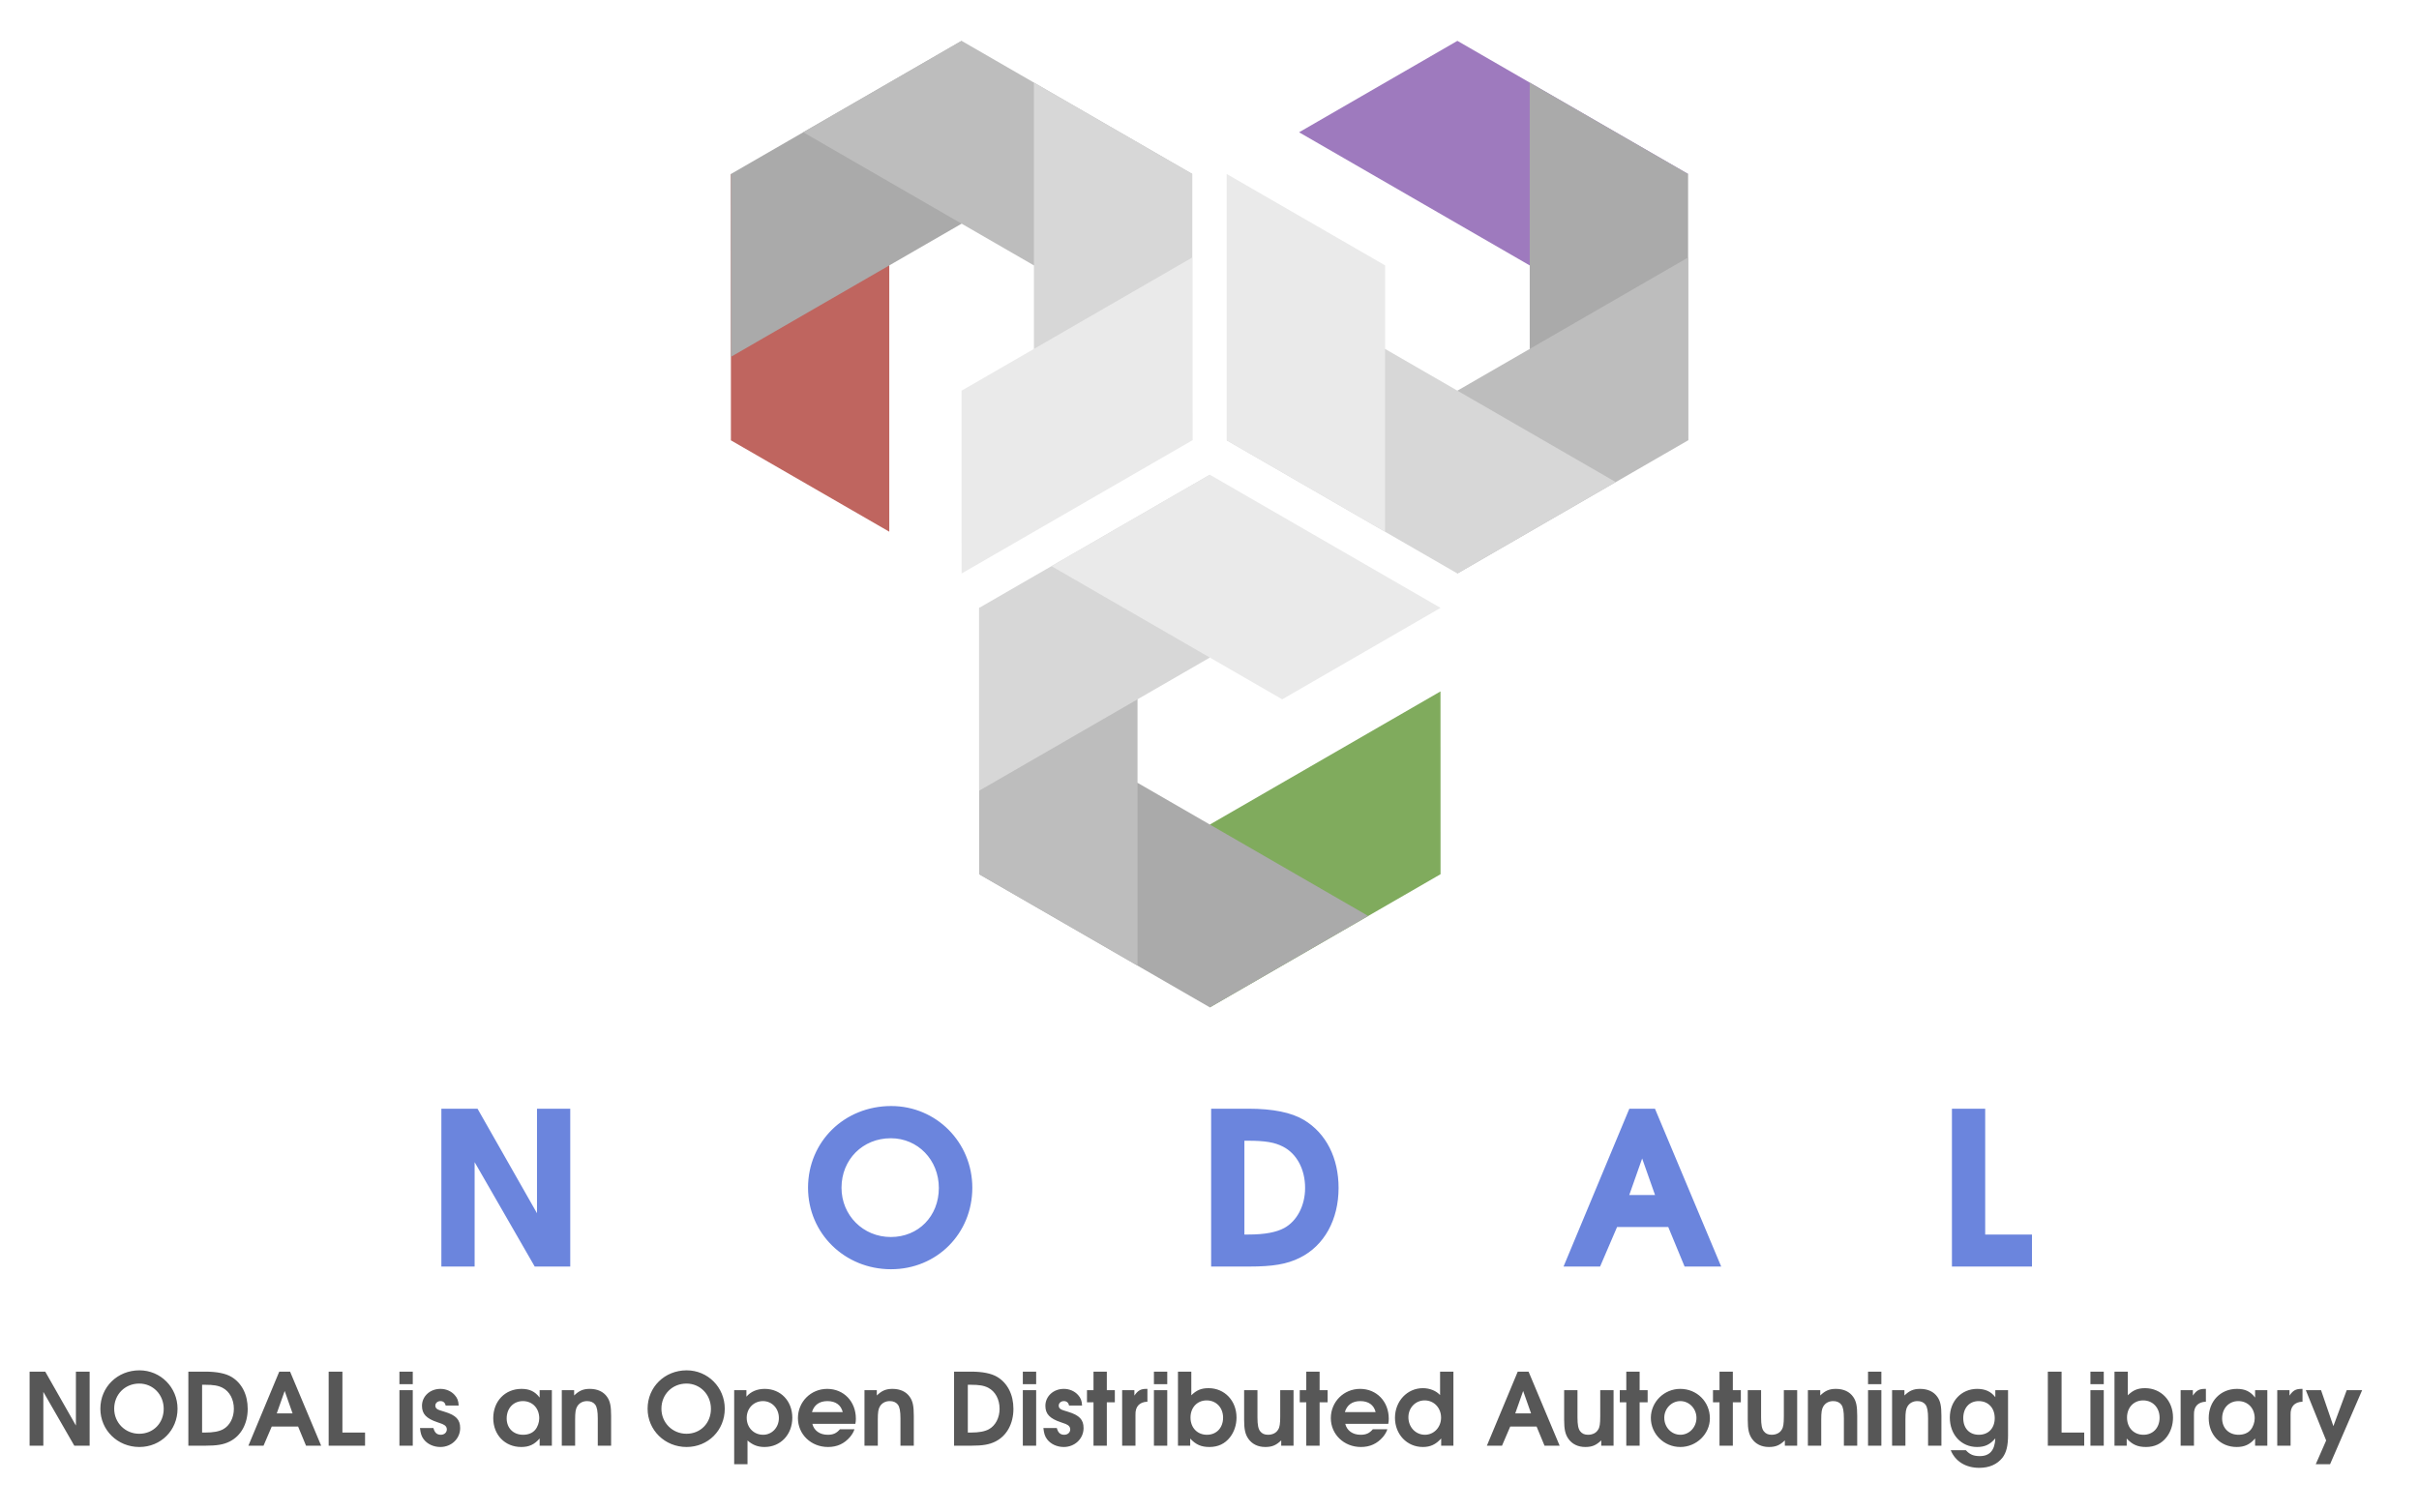
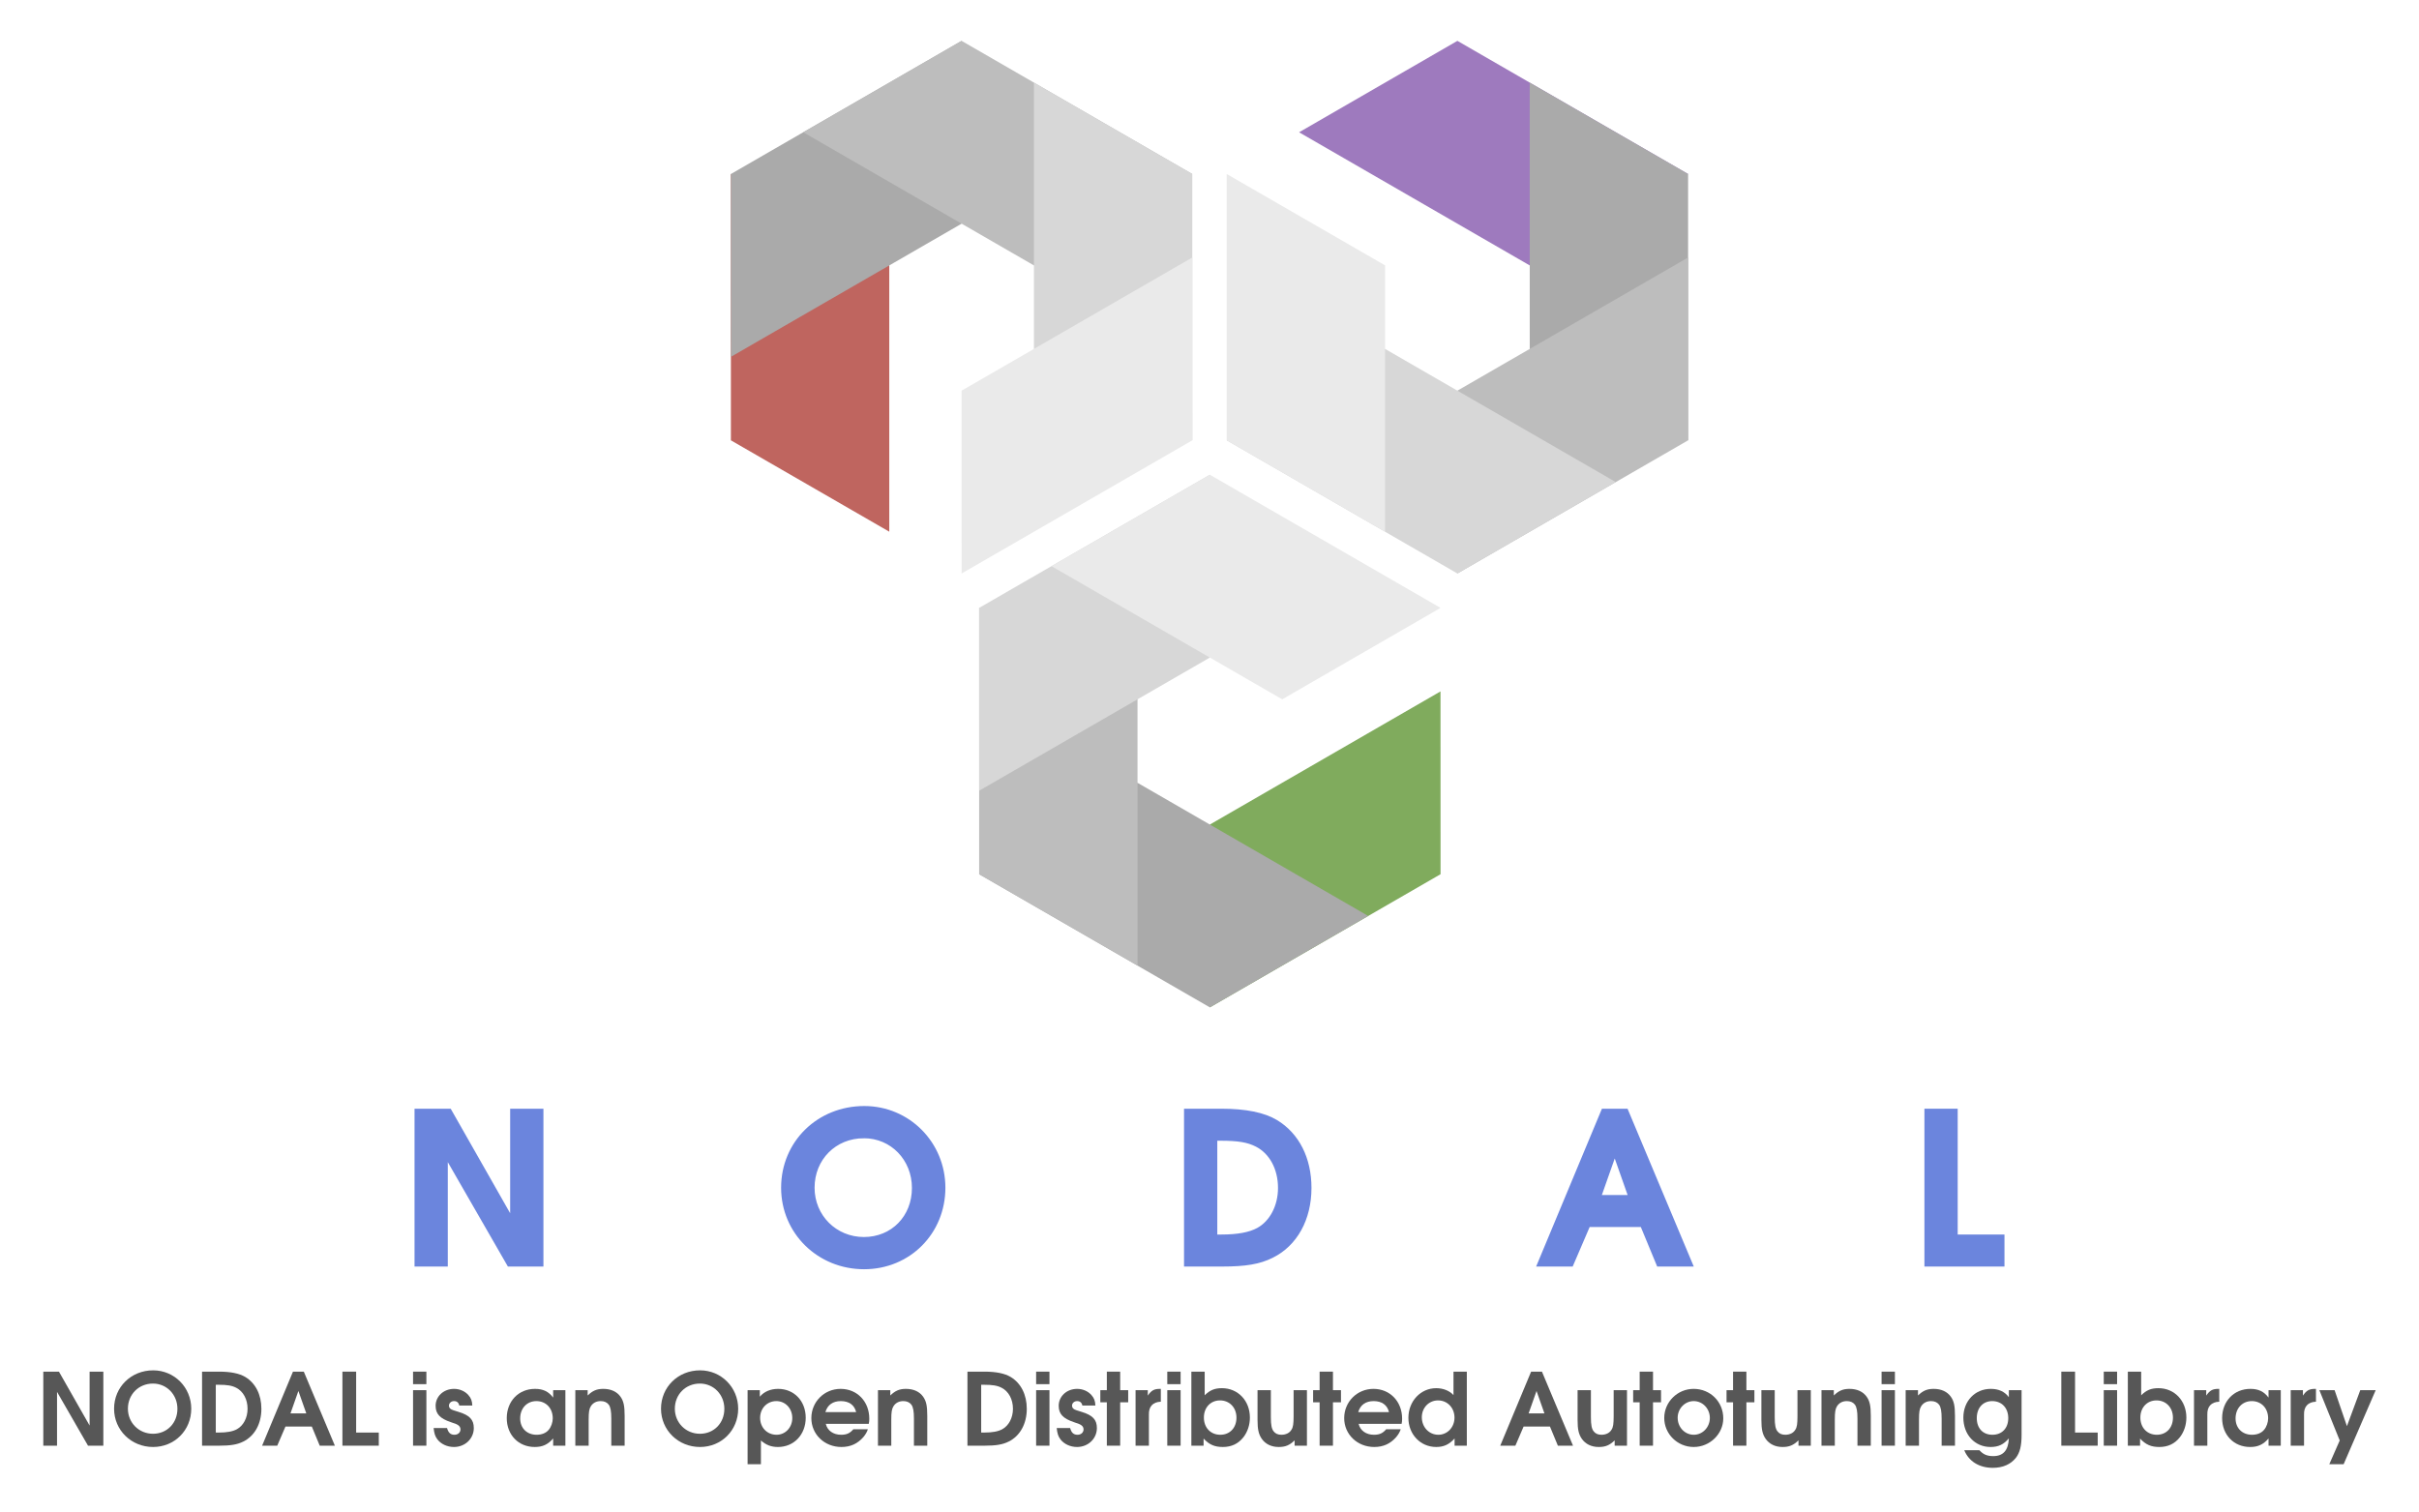
<svg xmlns="http://www.w3.org/2000/svg" id="svg2" version="1.1" width="2960.635" height="1849.918" viewBox="0 0 2775.596 1734.298">
  <defs id="defs6" />
  <g id="g921" transform="translate(0.7933901,3.3543031e-5)">
    <g id="g894">
      <path style="opacity:1;fill:#80ab5d;fill-opacity:1;stroke:none;stroke-width:7.5;stroke-linecap:square;stroke-linejoin:miter;stroke-miterlimit:4;stroke-dasharray:none;stroke-dashoffset:0;stroke-opacity:1" d="m 1652.108,1003.325 -0.055,-209.8 -264.707,152.829 0.055,209.799 z" id="rect4490-5-36" />
      <path style="opacity:1;fill:#aaaaaa;fill-opacity:1;stroke:none;stroke-width:7.5;stroke-linecap:square;stroke-linejoin:miter;stroke-miterlimit:4;stroke-dasharray:none;stroke-dashoffset:0;stroke-opacity:1" d="M 1387.401,1156.153 1569.065,1051.206 1304.359,898.378 1122.694,1003.325 Z" id="rect4490-6-5" />
      <path style="opacity:1;fill:#bdbdbd;fill-opacity:1;stroke:none;stroke-width:7.5;stroke-linecap:square;stroke-linejoin:miter;stroke-miterlimit:4;stroke-dasharray:none;stroke-dashoffset:0;stroke-opacity:1" d="m 1122.694,1003.325 181.719,104.852 V 802.52 L 1122.694,697.668 Z" id="rect4490-4" />
      <path style="opacity:1;fill:#d7d7d7;fill-opacity:1;stroke:none;stroke-width:7.5;stroke-linecap:square;stroke-linejoin:miter;stroke-miterlimit:4;stroke-dasharray:none;stroke-dashoffset:0;stroke-opacity:1" d="m 1122.694,697.668 0.055,209.8 264.707,-152.829 -0.055,-209.8 z" id="rect4490-3-0" />
      <path style="opacity:1;fill:#eaeaea;fill-opacity:1;stroke:none;stroke-width:7.5;stroke-linecap:square;stroke-linejoin:miter;stroke-miterlimit:4;stroke-dasharray:none;stroke-dashoffset:0;stroke-opacity:1" d="M 1470.443,802.615 1652.108,697.668 1387.401,544.839 1205.737,649.787 Z" id="rect4490-1-1" />
    </g>
    <g id="g901">
      <path style="opacity:1;fill:#bf655f;fill-opacity:1;stroke:none;stroke-width:7.5;stroke-linecap:square;stroke-linejoin:miter;stroke-miterlimit:4;stroke-dasharray:none;stroke-dashoffset:0;stroke-opacity:1" d="M 837.852,505.361 1019.571,610.213 V 304.556 L 837.852,199.704 Z" id="rect4490-5-36-0" />
      <path style="opacity:1;fill:#aaaaaa;fill-opacity:1;stroke:none;stroke-width:7.5;stroke-linecap:square;stroke-linejoin:miter;stroke-miterlimit:4;stroke-dasharray:none;stroke-dashoffset:0;stroke-opacity:1" d="m 837.852,199.704 0.055,209.8 264.707,-152.828 -0.055,-209.8 z" id="rect4490-6-5-3" />
      <path style="opacity:1;fill:#bdbdbd;fill-opacity:1;stroke:none;stroke-width:7.5;stroke-linecap:square;stroke-linejoin:miter;stroke-miterlimit:4;stroke-dasharray:none;stroke-dashoffset:0;stroke-opacity:1" d="M 1102.558,46.875 920.894,151.822 1185.601,304.651 1367.265,199.704 Z" id="rect4490-4-6" />
      <path style="opacity:1;fill:#d7d7d7;fill-opacity:1;stroke:none;stroke-width:7.5;stroke-linecap:square;stroke-linejoin:miter;stroke-miterlimit:4;stroke-dasharray:none;stroke-dashoffset:0;stroke-opacity:1" d="M 1367.265,199.704 1185.546,94.851 V 400.508 l 181.719,104.852 z" id="rect4490-3-0-2" />
      <path style="opacity:1;fill:#eaeaea;fill-opacity:1;stroke:none;stroke-width:7.5;stroke-linecap:square;stroke-linejoin:miter;stroke-miterlimit:4;stroke-dasharray:none;stroke-dashoffset:0;stroke-opacity:1" d="m 1102.504,448.39 0.055,209.8 264.707,-152.829 -0.055,-209.8 z" id="rect4490-1-1-6" />
    </g>
    <g id="g887">
      <path style="opacity:1;fill:#9e7abe;fill-opacity:1;stroke:none;stroke-width:7.5;stroke-linecap:square;stroke-linejoin:miter;stroke-miterlimit:4;stroke-dasharray:none;stroke-dashoffset:0;stroke-opacity:1" d="M 1671.451,46.875 1489.786,151.822 1754.493,304.651 1936.157,199.704 Z" id="rect4490-5-36-5" />
      <path style="opacity:1;fill:#aaaaaa;fill-opacity:1;stroke:none;stroke-width:7.5;stroke-linecap:square;stroke-linejoin:miter;stroke-miterlimit:4;stroke-dasharray:none;stroke-dashoffset:0;stroke-opacity:1" d="M 1936.157,199.704 1754.438,94.851 V 400.508 l 181.719,104.852 z" id="rect4490-6-5-37" />
      <path style="opacity:1;fill:#bdbdbd;fill-opacity:1;stroke:none;stroke-width:7.5;stroke-linecap:square;stroke-linejoin:miter;stroke-miterlimit:4;stroke-dasharray:none;stroke-dashoffset:0;stroke-opacity:1" d="m 1936.157,505.361 -0.055,-209.8 -264.707,152.829 0.055,209.8 z" id="rect4490-4-69" />
      <path style="opacity:1;fill:#d7d7d7;fill-opacity:1;stroke:none;stroke-width:7.5;stroke-linecap:square;stroke-linejoin:miter;stroke-miterlimit:4;stroke-dasharray:none;stroke-dashoffset:0;stroke-opacity:1" d="M 1671.451,658.189 1853.115,553.242 1588.408,400.413 1406.744,505.361 Z" id="rect4490-3-0-4" />
      <path style="opacity:1;fill:#eaeaea;fill-opacity:1;stroke:none;stroke-width:7.5;stroke-linecap:square;stroke-linejoin:miter;stroke-miterlimit:4;stroke-dasharray:none;stroke-dashoffset:0;stroke-opacity:1" d="M 1588.463,304.556 1406.744,199.704 v 305.657 l 181.719,104.852 z" id="rect4490-1-1-2" />
    </g>
  </g>
-   <text xml:space="preserve" style="font-style:normal;font-variant:normal;font-weight:normal;font-stretch:normal;font-size:37.5px;line-height:221.906px;font-family:'TeX Gyre Schola';-inkscape-font-specification:'TeX Gyre Schola';letter-spacing:0px;word-spacing:0px;fill:#6b85dd;fill-opacity:1;stroke:#6b85dd;stroke-width:5.625;stroke-linecap:butt;stroke-linejoin:miter;stroke-miterlimit:4;stroke-dasharray:none;stroke-opacity:1" x="1380.727" y="1450.784" id="text5632">
-     <tspan x="1427.602" y="1450.784" style="font-style:normal;font-variant:normal;font-weight:bold;font-stretch:normal;font-size:237.5px;line-height:0px;font-family:'URW Gothic';-inkscape-font-specification:'URW Gothic';text-align:center;letter-spacing:93.75px;text-anchor:middle;fill:#6b85dd;fill-opacity:1;fill-rule:nonzero;stroke:#6b85dd;stroke-width:5.625;stroke-miterlimit:4;stroke-dasharray:none;stroke-opacity:1" id="tspan862">N O D A L</tspan>
-   </text>
-   <text xml:space="preserve" style="font-style:normal;font-variant:normal;font-weight:normal;font-stretch:normal;font-size:37.5px;line-height:221.906px;font-family:'TeX Gyre Schola';-inkscape-font-specification:'TeX Gyre Schola';letter-spacing:0px;word-spacing:0px;fill:#575757;fill-opacity:1;stroke:#6b85dd;stroke-width:5.625;stroke-linecap:butt;stroke-linejoin:miter;stroke-miterlimit:4;stroke-dasharray:none;stroke-opacity:1" x="1384.582" y="1659.196" id="text5632-3">
-     <tspan x="1384.582" y="1659.196" style="font-style:normal;font-variant:normal;font-weight:bold;font-stretch:normal;font-size:115px;line-height:0px;font-family:'URW Gothic';-inkscape-font-specification:'URW Gothic';text-align:center;text-anchor:middle;fill:#575757;fill-opacity:1;fill-rule:nonzero;stroke:none;stroke-width:5.625;stroke-miterlimit:4;stroke-dasharray:none;stroke-opacity:1" id="tspan862-5">NODAL is an Open Distributed Autotuning Library</tspan>
-   </text>
+   <g aria-label="N O D A L" style="font-style:normal;font-variant:normal;font-weight:normal;font-stretch:normal;font-size:37.5px;line-height:221.906px;font-family:'TeX Gyre Schola';-inkscape-font-specification:'TeX Gyre Schola';letter-spacing:0px;word-spacing:0px;fill:#6b85dd;fill-opacity:1;stroke:#6b85dd;stroke-width:5.625;stroke-linecap:butt;stroke-linejoin:miter;stroke-miterlimit:4;stroke-dasharray:none;stroke-opacity:1" id="text5632">
+     <path d="m 478.456,1450.784 h 32.538 v -127.537 l 73.388,127.537 h 36.337 v -175.512 h -32.538 v 127.775 l -72.675,-127.775 h -37.05 z" style="font-style:normal;font-variant:normal;font-weight:bold;font-stretch:normal;font-size:237.5px;line-height:0px;font-family:'URW Gothic';-inkscape-font-specification:'URW Gothic';text-align:center;letter-spacing:93.75px;text-anchor:middle;fill:#6b85dd;fill-opacity:1;fill-rule:nonzero;stroke:#6b85dd;stroke-width:5.625;stroke-miterlimit:4;stroke-dasharray:none;stroke-opacity:1" id="path837" />
+     <path d="m 991.695,1272.184 c -52.25,0 -92.625,39.663 -92.625,90.963 0,50.825 40.85,90.725 92.388,90.725 51.062,0 90.487,-39.663 90.487,-90.725 0,-50.587 -40.138,-90.963 -90.25,-90.963 z m -0.475,31.35 c 32.537,0 57.95,26.125 57.95,59.85 0,33.962 -24.7,59.138 -57.95,59.138 -33.25,0 -59.375,-26.125 -59.375,-59.375 0,-33.962 25.65,-59.612 59.375,-59.612 z" style="font-style:normal;font-variant:normal;font-weight:bold;font-stretch:normal;font-size:237.5px;line-height:0px;font-family:'URW Gothic';-inkscape-font-specification:'URW Gothic';text-align:center;letter-spacing:93.75px;text-anchor:middle;fill:#6b85dd;fill-opacity:1;fill-rule:nonzero;stroke:#6b85dd;stroke-width:5.625;stroke-miterlimit:4;stroke-dasharray:none;stroke-opacity:1" id="path839" />
+     <path d="m 1361.391,1450.784 h 40.85 c 26.6,0 42.513,-2.612 56.763,-9.738 27.075,-13.3 42.987,-42.275 42.987,-77.662 0,-33.487 -13.775,-60.8 -38.237,-75.525 -13.775,-8.312 -34.675,-12.588 -62.225,-12.588 h -40.138 z m 32.538,-31.113 v -113.287 h 6.412 c 20.9,0 31.825,1.9 42.038,7.125 16.625,8.55 26.837,27.312 26.837,49.875 0,21.137 -9.738,39.9 -25.413,48.45 -9.738,5.225 -23.275,7.838 -42.75,7.838 z" style="font-style:normal;font-variant:normal;font-weight:bold;font-stretch:normal;font-size:237.5px;line-height:0px;font-family:'URW Gothic';-inkscape-font-specification:'URW Gothic';text-align:center;letter-spacing:93.75px;text-anchor:middle;fill:#6b85dd;fill-opacity:1;fill-rule:nonzero;stroke:#6b85dd;stroke-width:5.625;stroke-miterlimit:4;stroke-dasharray:none;stroke-opacity:1" id="path841" />
+     <path d="m 1766.801,1450.784 h 35.862 l 19.475,-45.362 h 62.462 l 18.762,45.362 h 35.862 l -73.625,-175.512 h -25.65 z m 67.213,-76.475 18.762,-53.2 18.762,53.2 z" style="font-style:normal;font-variant:normal;font-weight:bold;font-stretch:normal;font-size:237.5px;line-height:0px;font-family:'URW Gothic';-inkscape-font-specification:'URW Gothic';text-align:center;letter-spacing:93.75px;text-anchor:middle;fill:#6b85dd;fill-opacity:1;fill-rule:nonzero;stroke:#6b85dd;stroke-width:5.625;stroke-miterlimit:4;stroke-dasharray:none;stroke-opacity:1" id="path843" />
+     <path d="m 2210.927,1450.784 h 86.213 v -31.113 h -53.675 v -144.4 h -32.538 z" style="font-style:normal;font-variant:normal;font-weight:bold;font-stretch:normal;font-size:237.5px;line-height:0px;font-family:'URW Gothic';-inkscape-font-specification:'URW Gothic';text-align:center;letter-spacing:93.75px;text-anchor:middle;fill:#6b85dd;fill-opacity:1;fill-rule:nonzero;stroke:#6b85dd;stroke-width:5.625;stroke-miterlimit:4;stroke-dasharray:none;stroke-opacity:1" id="path845" />
+   </g>
+   <g aria-label="NODAL is an Open Distributed Autotuning Library" style="font-style:normal;font-variant:normal;font-weight:normal;font-stretch:normal;font-size:37.5px;line-height:221.906px;font-family:'TeX Gyre Schola';-inkscape-font-specification:'TeX Gyre Schola';letter-spacing:0px;word-spacing:0px;fill:#575757;fill-opacity:1;stroke:#6b85dd;stroke-width:5.625;stroke-linecap:butt;stroke-linejoin:miter;stroke-miterlimit:4;stroke-dasharray:none;stroke-opacity:1" id="text5632-3">
+     <path d="m 49.688,1659.196 h 15.755 v -61.755 l 35.535,61.755 h 17.595 v -84.985 h -15.755 v 61.87 l -35.19,-61.87 h -17.94 z" style="font-style:normal;font-variant:normal;font-weight:bold;font-stretch:normal;font-size:115px;line-height:0px;font-family:'URW Gothic';-inkscape-font-specification:'URW Gothic';text-align:center;text-anchor:middle;fill:#575757;fill-opacity:1;fill-rule:nonzero;stroke:none;stroke-width:5.625;stroke-miterlimit:4;stroke-dasharray:none;stroke-opacity:1" id="path848" />
+     <path d="m 175.744,1572.716 c -25.3,0 -44.85,19.205 -44.85,44.045 0,24.61 19.78,43.93 44.735,43.93 24.725,0 43.815,-19.205 43.815,-43.93 0,-24.495 -19.435,-44.045 -43.7,-44.045 z m -0.23,15.18 c 15.755,0 28.06,12.65 28.06,28.98 0,16.445 -11.96,28.635 -28.06,28.635 -16.1,0 -28.75,-12.65 -28.75,-28.75 0,-16.445 12.42,-28.865 28.75,-28.865 z" style="font-style:normal;font-variant:normal;font-weight:bold;font-stretch:normal;font-size:115px;line-height:0px;font-family:'URW Gothic';-inkscape-font-specification:'URW Gothic';text-align:center;text-anchor:middle;fill:#575757;fill-opacity:1;fill-rule:nonzero;stroke:none;stroke-width:5.625;stroke-miterlimit:4;stroke-dasharray:none;stroke-opacity:1" id="path850" />
+     <path d="m 231.846,1659.196 h 19.78 c 12.88,0 20.585,-1.265 27.485,-4.715 13.11,-6.44 20.815,-20.47 20.815,-37.605 0,-16.215 -6.67,-29.44 -18.515,-36.57 -6.67,-4.025 -16.79,-6.095 -30.13,-6.095 h -19.435 z m 15.755,-15.065 v -54.855 h 3.105 c 10.12,0 15.41,0.92 20.355,3.45 8.05,4.14 12.995,13.225 12.995,24.15 0,10.235 -4.715,19.32 -12.305,23.46 -4.715,2.53 -11.27,3.795 -20.7,3.795 z" style="font-style:normal;font-variant:normal;font-weight:bold;font-stretch:normal;font-size:115px;line-height:0px;font-family:'URW Gothic';-inkscape-font-specification:'URW Gothic';text-align:center;text-anchor:middle;fill:#575757;fill-opacity:1;fill-rule:nonzero;stroke:none;stroke-width:5.625;stroke-miterlimit:4;stroke-dasharray:none;stroke-opacity:1" id="path852" />
+     <path d="m 300.749,1659.196 h 17.365 l 9.43,-21.965 h 30.245 l 9.085,21.965 h 17.365 l -35.65,-84.985 h -12.42 z m 32.545,-37.03 9.085,-25.76 9.085,25.76 z" style="font-style:normal;font-variant:normal;font-weight:bold;font-stretch:normal;font-size:115px;line-height:0px;font-family:'URW Gothic';-inkscape-font-specification:'URW Gothic';text-align:center;text-anchor:middle;fill:#575757;fill-opacity:1;fill-rule:nonzero;stroke:none;stroke-width:5.625;stroke-miterlimit:4;stroke-dasharray:none;stroke-opacity:1" id="path854" />
+     <path d="m 392.891,1659.196 h 41.745 v -15.065 h -25.99 v -69.92 h -15.755 z" style="font-style:normal;font-variant:normal;font-weight:bold;font-stretch:normal;font-size:115px;line-height:0px;font-family:'URW Gothic';-inkscape-font-specification:'URW Gothic';text-align:center;text-anchor:middle;fill:#575757;fill-opacity:1;fill-rule:nonzero;stroke:none;stroke-width:5.625;stroke-miterlimit:4;stroke-dasharray:none;stroke-opacity:1" id="path856" />
+     <path d="m 473.937,1659.196 h 15.295 v -63.71 h -15.295 z m 0,-70.61 h 15.295 v -14.375 h -15.295 z" style="font-style:normal;font-variant:normal;font-weight:bold;font-stretch:normal;font-size:115px;line-height:0px;font-family:'URW Gothic';-inkscape-font-specification:'URW Gothic';text-align:center;text-anchor:middle;fill:#575757;fill-opacity:1;fill-rule:nonzero;stroke:none;stroke-width:5.625;stroke-miterlimit:4;stroke-dasharray:none;stroke-opacity:1" id="path858" />
+     <path d="m 497.539,1638.956 c 0.69,6.21 1.725,9.545 4.255,12.88 4.14,5.52 11.385,8.855 19.09,8.855 12.765,0 22.77,-9.545 22.77,-21.735 0,-9.66 -4.83,-14.72 -17.71,-18.63 -6.325,-1.955 -6.325,-1.955 -7.82,-2.645 -1.84,-0.92 -2.99,-2.415 -2.99,-4.37 0,-2.99 2.53,-5.29 5.865,-5.29 3.22,0 5.29,1.725 5.98,5.06 h 14.95 c -0.23,-5.405 -1.495,-8.625 -4.6,-12.075 -4.025,-4.485 -10.005,-7.015 -16.33,-7.015 -11.96,0 -21.16,8.51 -21.16,19.435 0,9.315 4.945,14.605 17.71,18.86 5.75,1.955 6.325,2.185 7.935,3.22 1.84,1.15 2.875,2.875 2.875,4.945 0,3.565 -2.875,6.21 -6.9,6.21 -4.485,0 -7.015,-2.3 -8.51,-7.705 z" style="font-style:normal;font-variant:normal;font-weight:bold;font-stretch:normal;font-size:115px;line-height:0px;font-family:'URW Gothic';-inkscape-font-specification:'URW Gothic';text-align:center;text-anchor:middle;fill:#575757;fill-opacity:1;fill-rule:nonzero;stroke:none;stroke-width:5.625;stroke-miterlimit:4;stroke-dasharray:none;stroke-opacity:1" id="path860" />
+     <path d="m 648.735,1595.486 h -14.03 v 8.51 c -5.29,-7.015 -11.615,-10.005 -20.815,-10.005 -18.86,0 -32.43,14.145 -32.43,33.58 0,19.205 13.455,33.12 32.085,33.12 8.97,0 15.065,-2.76 21.16,-9.775 v 8.28 h 14.03 z m -33.235,12.535 c 10.925,0 18.745,8.165 18.745,19.78 0,4.6 -1.84,9.89 -4.6,13.11 -3.105,3.795 -8.05,5.75 -13.915,5.75 -11.155,0 -18.86,-7.59 -18.86,-18.745 0,-11.615 7.705,-19.895 18.63,-19.895 z" style="font-style:normal;font-variant:normal;font-weight:bold;font-stretch:normal;font-size:115px;line-height:0px;font-family:'URW Gothic';-inkscape-font-specification:'URW Gothic';text-align:center;text-anchor:middle;fill:#575757;fill-opacity:1;fill-rule:nonzero;stroke:none;stroke-width:5.625;stroke-miterlimit:4;stroke-dasharray:none;stroke-opacity:1" id="path862" />
+     <path d="m 660.138,1659.196 h 15.295 v -30.015 c 0,-8.51 0.575,-12.19 2.53,-15.295 2.415,-3.795 6.325,-5.865 11.27,-5.865 4.025,0 7.13,1.38 9.2,4.025 2.07,2.76 2.99,7.475 2.99,15.985 v 31.165 h 15.295 v -34.155 c 0,-11.385 -1.15,-16.905 -4.6,-21.85 -4.14,-5.98 -11.04,-9.2 -19.895,-9.2 -7.36,0 -12.305,2.07 -17.94,7.59 v -6.095 h -14.145 z" style="font-style:normal;font-variant:normal;font-weight:bold;font-stretch:normal;font-size:115px;line-height:0px;font-family:'URW Gothic';-inkscape-font-specification:'URW Gothic';text-align:center;text-anchor:middle;fill:#575757;fill-opacity:1;fill-rule:nonzero;stroke:none;stroke-width:5.625;stroke-miterlimit:4;stroke-dasharray:none;stroke-opacity:1" id="path864" />
+     <path d="m 803.302,1572.716 c -25.3,0 -44.85,19.205 -44.85,44.045 0,24.61 19.78,43.93 44.735,43.93 24.725,0 43.815,-19.205 43.815,-43.93 0,-24.495 -19.435,-44.045 -43.7,-44.045 z m -0.23,15.18 c 15.755,0 28.06,12.65 28.06,28.98 0,16.445 -11.96,28.635 -28.06,28.635 -16.1,0 -28.75,-12.65 -28.75,-28.75 0,-16.445 12.42,-28.865 28.75,-28.865 z" style="font-style:normal;font-variant:normal;font-weight:bold;font-stretch:normal;font-size:115px;line-height:0px;font-family:'URW Gothic';-inkscape-font-specification:'URW Gothic';text-align:center;text-anchor:middle;fill:#575757;fill-opacity:1;fill-rule:nonzero;stroke:none;stroke-width:5.625;stroke-miterlimit:4;stroke-dasharray:none;stroke-opacity:1" id="path866" />
+     <path d="m 857.794,1680.471 h 15.295 v -27.255 c 5.865,5.175 11.73,7.475 19.55,7.475 18.4,0 31.855,-14.26 31.855,-33.58 0,-19.205 -13.34,-33.12 -31.625,-33.12 -8.74,0 -16.1,3.105 -21.045,8.97 v -7.475 h -14.03 z m 33.005,-72.45 c 10.35,0 18.285,8.395 18.285,19.435 0,10.81 -7.935,19.205 -18.055,19.205 -10.81,0 -18.86,-8.28 -18.86,-19.435 0,-10.925 8.05,-19.205 18.63,-19.205 z" style="font-style:normal;font-variant:normal;font-weight:bold;font-stretch:normal;font-size:115px;line-height:0px;font-family:'URW Gothic';-inkscape-font-specification:'URW Gothic';text-align:center;text-anchor:middle;fill:#575757;fill-opacity:1;fill-rule:nonzero;stroke:none;stroke-width:5.625;stroke-miterlimit:4;stroke-dasharray:none;stroke-opacity:1" id="path868" />
+     <path d="m 996.847,1634.126 c 0.46,-2.3 0.575,-3.68 0.575,-5.98 0,-19.665 -13.915,-34.155 -32.89,-34.155 -18.745,0 -33.58,14.835 -33.58,33.58 0,18.63 15.065,33.12 34.5,33.12 10.465,0 18.63,-3.795 25.3,-11.5 2.415,-2.99 4.025,-5.635 5.06,-8.855 h -16.675 c -3.91,4.6 -7.705,6.325 -14.03,6.325 -9.085,0 -15.755,-4.83 -17.595,-12.535 z m -49.795,-13.455 c 2.415,-8.28 8.625,-12.65 17.71,-12.65 9.43,0 15.64,4.485 17.595,12.65 z" style="font-style:normal;font-variant:normal;font-weight:bold;font-stretch:normal;font-size:115px;line-height:0px;font-family:'URW Gothic';-inkscape-font-specification:'URW Gothic';text-align:center;text-anchor:middle;fill:#575757;fill-opacity:1;fill-rule:nonzero;stroke:none;stroke-width:5.625;stroke-miterlimit:4;stroke-dasharray:none;stroke-opacity:1" id="path870" />
+     <path d="m 1007.384,1659.196 h 15.295 v -30.015 c 0,-8.51 0.575,-12.19 2.53,-15.295 2.415,-3.795 6.325,-5.865 11.27,-5.865 4.025,0 7.13,1.38 9.2,4.025 2.07,2.76 2.99,7.475 2.99,15.985 v 31.165 h 15.295 v -34.155 c 0,-11.385 -1.15,-16.905 -4.6,-21.85 -4.14,-5.98 -11.04,-9.2 -19.895,-9.2 -7.36,0 -12.305,2.07 -17.94,7.59 v -6.095 h -14.145 z" style="font-style:normal;font-variant:normal;font-weight:bold;font-stretch:normal;font-size:115px;line-height:0px;font-family:'URW Gothic';-inkscape-font-specification:'URW Gothic';text-align:center;text-anchor:middle;fill:#575757;fill-opacity:1;fill-rule:nonzero;stroke:none;stroke-width:5.625;stroke-miterlimit:4;stroke-dasharray:none;stroke-opacity:1" id="path872" />
+     <path d="m 1110.068,1659.196 h 19.78 c 12.88,0 20.585,-1.265 27.485,-4.715 13.11,-6.44 20.815,-20.47 20.815,-37.605 0,-16.215 -6.67,-29.44 -18.515,-36.57 -6.67,-4.025 -16.79,-6.095 -30.13,-6.095 h -19.435 z m 15.755,-15.065 v -54.855 h 3.105 c 10.12,0 15.41,0.92 20.355,3.45 8.05,4.14 12.995,13.225 12.995,24.15 0,10.235 -4.715,19.32 -12.305,23.46 -4.715,2.53 -11.27,3.795 -20.7,3.795 z" style="font-style:normal;font-variant:normal;font-weight:bold;font-stretch:normal;font-size:115px;line-height:0px;font-family:'URW Gothic';-inkscape-font-specification:'URW Gothic';text-align:center;text-anchor:middle;fill:#575757;fill-opacity:1;fill-rule:nonzero;stroke:none;stroke-width:5.625;stroke-miterlimit:4;stroke-dasharray:none;stroke-opacity:1" id="path874" />
+     <path d="m 1188.869,1659.196 h 15.295 v -63.71 h -15.295 z m 0,-70.61 h 15.295 v -14.375 h -15.295 z" style="font-style:normal;font-variant:normal;font-weight:bold;font-stretch:normal;font-size:115px;line-height:0px;font-family:'URW Gothic';-inkscape-font-specification:'URW Gothic';text-align:center;text-anchor:middle;fill:#575757;fill-opacity:1;fill-rule:nonzero;stroke:none;stroke-width:5.625;stroke-miterlimit:4;stroke-dasharray:none;stroke-opacity:1" id="path876" />
+     <path d="m 1212.47,1638.956 c 0.69,6.21 1.725,9.545 4.255,12.88 4.14,5.52 11.385,8.855 19.09,8.855 12.765,0 22.77,-9.545 22.77,-21.735 0,-9.66 -4.83,-14.72 -17.71,-18.63 -6.325,-1.955 -6.325,-1.955 -7.82,-2.645 -1.84,-0.92 -2.99,-2.415 -2.99,-4.37 0,-2.99 2.53,-5.29 5.865,-5.29 3.22,0 5.29,1.725 5.98,5.06 h 14.95 c -0.23,-5.405 -1.495,-8.625 -4.6,-12.075 -4.025,-4.485 -10.005,-7.015 -16.33,-7.015 -11.96,0 -21.16,8.51 -21.16,19.435 0,9.315 4.945,14.605 17.71,18.86 5.75,1.955 6.325,2.185 7.935,3.22 1.84,1.15 2.875,2.875 2.875,4.945 0,3.565 -2.875,6.21 -6.9,6.21 -4.485,0 -7.015,-2.3 -8.51,-7.705 z" style="font-style:normal;font-variant:normal;font-weight:bold;font-stretch:normal;font-size:115px;line-height:0px;font-family:'URW Gothic';-inkscape-font-specification:'URW Gothic';text-align:center;text-anchor:middle;fill:#575757;fill-opacity:1;fill-rule:nonzero;stroke:none;stroke-width:5.625;stroke-miterlimit:4;stroke-dasharray:none;stroke-opacity:1" id="path878" />
+     <path d="m 1270.006,1659.196 h 15.295 v -49.795 h 9.2 v -13.915 h -9.2 v -21.275 h -15.295 v 21.275 h -7.475 v 13.915 h 7.475 z" style="font-style:normal;font-variant:normal;font-weight:bold;font-stretch:normal;font-size:115px;line-height:0px;font-family:'URW Gothic';-inkscape-font-specification:'URW Gothic';text-align:center;text-anchor:middle;fill:#575757;fill-opacity:1;fill-rule:nonzero;stroke:none;stroke-width:5.625;stroke-miterlimit:4;stroke-dasharray:none;stroke-opacity:1" id="path880" />
+     <path d="m 1302.97,1659.196 h 15.295 v -35.42 c -0.345,-9.43 4.485,-14.72 13.685,-15.065 v -14.72 h -1.15 c -6.555,0 -9.775,1.84 -13.8,7.705 v -6.21 h -14.03 z" style="font-style:normal;font-variant:normal;font-weight:bold;font-stretch:normal;font-size:115px;line-height:0px;font-family:'URW Gothic';-inkscape-font-specification:'URW Gothic';text-align:center;text-anchor:middle;fill:#575757;fill-opacity:1;fill-rule:nonzero;stroke:none;stroke-width:5.625;stroke-miterlimit:4;stroke-dasharray:none;stroke-opacity:1" id="path882" />
+     <path d="m 1339.357,1659.196 h 15.295 v -63.71 h -15.295 z m 0,-70.61 h 15.295 v -14.375 h -15.295 z" style="font-style:normal;font-variant:normal;font-weight:bold;font-stretch:normal;font-size:115px;line-height:0px;font-family:'URW Gothic';-inkscape-font-specification:'URW Gothic';text-align:center;text-anchor:middle;fill:#575757;fill-opacity:1;fill-rule:nonzero;stroke:none;stroke-width:5.625;stroke-miterlimit:4;stroke-dasharray:none;stroke-opacity:1" id="path884" />
+     <path d="m 1366.984,1659.196 h 14.03 v -8.165 c 6.555,7.015 12.65,9.66 22.08,9.66 9.89,0 17.71,-3.68 23.575,-11.155 4.83,-6.21 7.475,-14.145 7.475,-22.655 0,-19.32 -13.685,-33.695 -32.085,-33.695 -8.395,0 -13.8,2.3 -19.78,8.165 v -27.14 h -15.295 z m 32.89,-51.98 c 10.925,0 18.86,8.28 18.86,19.78 0,11.73 -7.59,19.665 -18.515,19.665 -11.155,0 -18.86,-8.165 -18.86,-19.78 0,-11.5 7.705,-19.665 18.515,-19.665 z" style="font-style:normal;font-variant:normal;font-weight:bold;font-stretch:normal;font-size:115px;line-height:0px;font-family:'URW Gothic';-inkscape-font-specification:'URW Gothic';text-align:center;text-anchor:middle;fill:#575757;fill-opacity:1;fill-rule:nonzero;stroke:none;stroke-width:5.625;stroke-miterlimit:4;stroke-dasharray:none;stroke-opacity:1" id="path886" />
+     <path d="m 1499.597,1595.486 h -15.295 v 30.015 c 0,8.51 -0.575,12.535 -2.415,15.295 -2.185,3.795 -6.44,5.865 -11.615,5.865 -3.91,0 -6.9,-1.265 -8.97,-4.025 -2.185,-2.76 -3.105,-7.36 -3.105,-15.985 v -31.165 h -15.295 v 34.155 c 0,10.81 1.265,16.445 4.83,21.62 4.255,6.095 11.04,9.43 19.435,9.43 7.705,0 12.42,-1.955 18.285,-7.59 v 6.095 h 14.145 z" style="font-style:normal;font-variant:normal;font-weight:bold;font-stretch:normal;font-size:115px;line-height:0px;font-family:'URW Gothic';-inkscape-font-specification:'URW Gothic';text-align:center;text-anchor:middle;fill:#575757;fill-opacity:1;fill-rule:nonzero;stroke:none;stroke-width:5.625;stroke-miterlimit:4;stroke-dasharray:none;stroke-opacity:1" id="path888" />
+     <path d="m 1514.157,1659.196 h 15.295 v -49.795 h 9.2 v -13.915 h -9.2 v -21.275 h -15.295 v 21.275 h -7.475 v 13.915 h 7.475 z" style="font-style:normal;font-variant:normal;font-weight:bold;font-stretch:normal;font-size:115px;line-height:0px;font-family:'URW Gothic';-inkscape-font-specification:'URW Gothic';text-align:center;text-anchor:middle;fill:#575757;fill-opacity:1;fill-rule:nonzero;stroke:none;stroke-width:5.625;stroke-miterlimit:4;stroke-dasharray:none;stroke-opacity:1" id="path890" />
+     <path d="m 1608.234,1634.126 c 0.46,-2.3 0.575,-3.68 0.575,-5.98 0,-19.665 -13.915,-34.155 -32.89,-34.155 -18.745,0 -33.58,14.835 -33.58,33.58 0,18.63 15.065,33.12 34.5,33.12 10.465,0 18.63,-3.795 25.3,-11.5 2.415,-2.99 4.025,-5.635 5.06,-8.855 h -16.675 c -3.91,4.6 -7.705,6.325 -14.03,6.325 -9.085,0 -15.755,-4.83 -17.595,-12.535 z m -49.795,-13.455 c 2.415,-8.28 8.625,-12.65 17.71,-12.65 9.43,0 15.64,4.485 17.595,12.65 z" style="font-style:normal;font-variant:normal;font-weight:bold;font-stretch:normal;font-size:115px;line-height:0px;font-family:'URW Gothic';-inkscape-font-specification:'URW Gothic';text-align:center;text-anchor:middle;fill:#575757;fill-opacity:1;fill-rule:nonzero;stroke:none;stroke-width:5.625;stroke-miterlimit:4;stroke-dasharray:none;stroke-opacity:1" id="path892" />
+     <path d="m 1683.056,1574.211 h -15.295 v 26.91 c -4.485,-4.945 -11.845,-7.935 -19.78,-7.935 -17.94,0 -31.97,14.95 -31.97,34.04 0,18.975 13.8,33.465 31.97,33.465 8.625,0 14.835,-2.875 21.045,-9.775 v 8.28 h 14.03 z m -33.005,33.005 c 10.695,0 18.86,8.51 18.86,19.78 0,11.04 -8.165,19.665 -18.515,19.665 -10.695,0 -18.975,-8.74 -18.975,-20.125 0,-10.925 8.165,-19.32 18.63,-19.32 z" style="font-style:normal;font-variant:normal;font-weight:bold;font-stretch:normal;font-size:115px;line-height:0px;font-family:'URW Gothic';-inkscape-font-specification:'URW Gothic';text-align:center;text-anchor:middle;fill:#575757;fill-opacity:1;fill-rule:nonzero;stroke:none;stroke-width:5.625;stroke-miterlimit:4;stroke-dasharray:none;stroke-opacity:1" id="path894" />
+     <path d="m 1721.403,1659.196 h 17.365 l 9.43,-21.965 h 30.245 l 9.085,21.965 h 17.365 l -35.65,-84.985 h -12.42 z m 32.545,-37.03 9.085,-25.76 9.085,25.76 z" style="font-style:normal;font-variant:normal;font-weight:bold;font-stretch:normal;font-size:115px;line-height:0px;font-family:'URW Gothic';-inkscape-font-specification:'URW Gothic';text-align:center;text-anchor:middle;fill:#575757;fill-opacity:1;fill-rule:nonzero;stroke:none;stroke-width:5.625;stroke-miterlimit:4;stroke-dasharray:none;stroke-opacity:1" id="path896" />
+     <path d="m 1866.833,1595.486 h -15.295 v 30.015 c 0,8.51 -0.575,12.535 -2.415,15.295 -2.185,3.795 -6.44,5.865 -11.615,5.865 -3.91,0 -6.9,-1.265 -8.97,-4.025 -2.185,-2.76 -3.105,-7.36 -3.105,-15.985 v -31.165 h -15.295 v 34.155 c 0,10.81 1.265,16.445 4.83,21.62 4.255,6.095 11.04,9.43 19.435,9.43 7.705,0 12.42,-1.955 18.285,-7.59 v 6.095 h 14.145 z" style="font-style:normal;font-variant:normal;font-weight:bold;font-stretch:normal;font-size:115px;line-height:0px;font-family:'URW Gothic';-inkscape-font-specification:'URW Gothic';text-align:center;text-anchor:middle;fill:#575757;fill-opacity:1;fill-rule:nonzero;stroke:none;stroke-width:5.625;stroke-miterlimit:4;stroke-dasharray:none;stroke-opacity:1" id="path898" />
+     <path d="m 1881.393,1659.196 h 15.295 v -49.795 h 9.2 v -13.915 h -9.2 v -21.275 h -15.295 v 21.275 h -7.475 v 13.915 h 7.475 z" style="font-style:normal;font-variant:normal;font-weight:bold;font-stretch:normal;font-size:115px;line-height:0px;font-family:'URW Gothic';-inkscape-font-specification:'URW Gothic';text-align:center;text-anchor:middle;fill:#575757;fill-opacity:1;fill-rule:nonzero;stroke:none;stroke-width:5.625;stroke-miterlimit:4;stroke-dasharray:none;stroke-opacity:1" id="path900" />
+     <path d="m 1943.27,1593.991 c -18.515,0 -33.695,15.065 -33.695,33.35 0,18.4 15.18,33.35 33.81,33.35 18.515,0 33.925,-14.95 33.925,-32.89 0,-18.975 -14.835,-33.81 -34.04,-33.81 z m 0.115,14.03 c 10.235,0 18.515,8.625 18.515,19.32 0,10.695 -8.28,19.32 -18.4,19.32 -10.35,0 -18.515,-8.625 -18.515,-19.55 0,-10.465 8.28,-19.09 18.4,-19.09 z" style="font-style:normal;font-variant:normal;font-weight:bold;font-stretch:normal;font-size:115px;line-height:0px;font-family:'URW Gothic';-inkscape-font-specification:'URW Gothic';text-align:center;text-anchor:middle;fill:#575757;fill-opacity:1;fill-rule:nonzero;stroke:none;stroke-width:5.625;stroke-miterlimit:4;stroke-dasharray:none;stroke-opacity:1" id="path902" />
+     <path d="m 1988.532,1659.196 h 15.295 v -49.795 h 9.2 v -13.915 h -9.2 v -21.275 h -15.295 v 21.275 h -7.475 v 13.915 h 7.475 z" style="font-style:normal;font-variant:normal;font-weight:bold;font-stretch:normal;font-size:115px;line-height:0px;font-family:'URW Gothic';-inkscape-font-specification:'URW Gothic';text-align:center;text-anchor:middle;fill:#575757;fill-opacity:1;fill-rule:nonzero;stroke:none;stroke-width:5.625;stroke-miterlimit:4;stroke-dasharray:none;stroke-opacity:1" id="path904" />
+     <path d="m 2077.741,1595.486 h -15.295 v 30.015 c 0,8.51 -0.575,12.535 -2.415,15.295 -2.185,3.795 -6.44,5.865 -11.615,5.865 -3.91,0 -6.9,-1.265 -8.97,-4.025 -2.185,-2.76 -3.105,-7.36 -3.105,-15.985 v -31.165 h -15.295 v 34.155 c 0,10.81 1.265,16.445 4.83,21.62 4.255,6.095 11.04,9.43 19.435,9.43 7.705,0 12.42,-1.955 18.285,-7.59 v 6.095 h 14.145 z" style="font-style:normal;font-variant:normal;font-weight:bold;font-stretch:normal;font-size:115px;line-height:0px;font-family:'URW Gothic';-inkscape-font-specification:'URW Gothic';text-align:center;text-anchor:middle;fill:#575757;fill-opacity:1;fill-rule:nonzero;stroke:none;stroke-width:5.625;stroke-miterlimit:4;stroke-dasharray:none;stroke-opacity:1" id="path906" />
+     <path d="m 2090.001,1659.196 h 15.295 v -30.015 c 0,-8.51 0.575,-12.19 2.53,-15.295 2.415,-3.795 6.325,-5.865 11.27,-5.865 4.025,0 7.13,1.38 9.2,4.025 2.07,2.76 2.99,7.475 2.99,15.985 v 31.165 h 15.295 v -34.155 c 0,-11.385 -1.15,-16.905 -4.6,-21.85 -4.14,-5.98 -11.04,-9.2 -19.895,-9.2 -7.36,0 -12.305,2.07 -17.94,7.59 v -6.095 h -14.145 z" style="font-style:normal;font-variant:normal;font-weight:bold;font-stretch:normal;font-size:115px;line-height:0px;font-family:'URW Gothic';-inkscape-font-specification:'URW Gothic';text-align:center;text-anchor:middle;fill:#575757;fill-opacity:1;fill-rule:nonzero;stroke:none;stroke-width:5.625;stroke-miterlimit:4;stroke-dasharray:none;stroke-opacity:1" id="path908" />
+     <path d="m 2158.956,1659.196 h 15.295 v -63.71 h -15.295 z m 0,-70.61 h 15.295 v -14.375 h -15.295 z" style="font-style:normal;font-variant:normal;font-weight:bold;font-stretch:normal;font-size:115px;line-height:0px;font-family:'URW Gothic';-inkscape-font-specification:'URW Gothic';text-align:center;text-anchor:middle;fill:#575757;fill-opacity:1;fill-rule:nonzero;stroke:none;stroke-width:5.625;stroke-miterlimit:4;stroke-dasharray:none;stroke-opacity:1" id="path910" />
+     <path d="m 2186.583,1659.196 h 15.295 v -30.015 c 0,-8.51 0.575,-12.19 2.53,-15.295 2.415,-3.795 6.325,-5.865 11.27,-5.865 4.025,0 7.13,1.38 9.2,4.025 2.07,2.76 2.99,7.475 2.99,15.985 v 31.165 h 15.295 v -34.155 c 0,-11.385 -1.15,-16.905 -4.6,-21.85 -4.14,-5.98 -11.04,-9.2 -19.895,-9.2 -7.36,0 -12.305,2.07 -17.94,7.59 v -6.095 h -14.145 z" style="font-style:normal;font-variant:normal;font-weight:bold;font-stretch:normal;font-size:115px;line-height:0px;font-family:'URW Gothic';-inkscape-font-specification:'URW Gothic';text-align:center;text-anchor:middle;fill:#575757;fill-opacity:1;fill-rule:nonzero;stroke:none;stroke-width:5.625;stroke-miterlimit:4;stroke-dasharray:none;stroke-opacity:1" id="path912" />
+     <path d="m 2304.988,1595.486 v 8.05 c -4.83,-6.44 -11.615,-9.545 -20.815,-9.545 -18.055,0 -31.395,14.03 -31.395,32.89 0,19.665 13.11,33.81 31.28,33.81 8.97,0 14.95,-2.875 20.93,-9.89 -0.575,13.685 -6.44,20.355 -17.825,20.355 -7.13,0 -11.5,-1.84 -15.985,-6.785 h -17.365 c 5.175,12.765 17.135,20.24 32.775,20.24 11.5,0 20.585,-4.025 26.565,-11.615 4.485,-5.865 6.44,-13.685 6.44,-25.875 v -51.635 z m -19.09,12.535 c 10.925,0 18.4,7.82 18.4,19.55 0,11.5 -7.13,19.09 -18.17,19.09 -10.925,0 -17.94,-7.475 -17.94,-19.09 0,-11.73 7.015,-19.55 17.71,-19.55 z" style="font-style:normal;font-variant:normal;font-weight:bold;font-stretch:normal;font-size:115px;line-height:0px;font-family:'URW Gothic';-inkscape-font-specification:'URW Gothic';text-align:center;text-anchor:middle;fill:#575757;fill-opacity:1;fill-rule:nonzero;stroke:none;stroke-width:5.625;stroke-miterlimit:4;stroke-dasharray:none;stroke-opacity:1" id="path914" />
+     <path d="m 2365.186,1659.196 h 41.745 v -15.065 h -25.99 v -69.92 h -15.755 z" style="font-style:normal;font-variant:normal;font-weight:bold;font-stretch:normal;font-size:115px;line-height:0px;font-family:'URW Gothic';-inkscape-font-specification:'URW Gothic';text-align:center;text-anchor:middle;fill:#575757;fill-opacity:1;fill-rule:nonzero;stroke:none;stroke-width:5.625;stroke-miterlimit:4;stroke-dasharray:none;stroke-opacity:1" id="path916" />
+     <path d="m 2413.888,1659.196 h 15.295 v -63.71 h -15.295 z m 0,-70.61 h 15.295 v -14.375 h -15.295 z" style="font-style:normal;font-variant:normal;font-weight:bold;font-stretch:normal;font-size:115px;line-height:0px;font-family:'URW Gothic';-inkscape-font-specification:'URW Gothic';text-align:center;text-anchor:middle;fill:#575757;fill-opacity:1;fill-rule:nonzero;stroke:none;stroke-width:5.625;stroke-miterlimit:4;stroke-dasharray:none;stroke-opacity:1" id="path918" />
+     <path d="m 2441.515,1659.196 h 14.03 v -8.165 c 6.555,7.015 12.65,9.66 22.08,9.66 9.89,0 17.71,-3.68 23.575,-11.155 4.83,-6.21 7.475,-14.145 7.475,-22.655 0,-19.32 -13.685,-33.695 -32.085,-33.695 -8.395,0 -13.8,2.3 -19.78,8.165 v -27.14 h -15.295 z m 32.89,-51.98 c 10.925,0 18.86,8.28 18.86,19.78 0,11.73 -7.59,19.665 -18.515,19.665 -11.155,0 -18.86,-8.165 -18.86,-19.78 0,-11.5 7.705,-19.665 18.515,-19.665 z" style="font-style:normal;font-variant:normal;font-weight:bold;font-stretch:normal;font-size:115px;line-height:0px;font-family:'URW Gothic';-inkscape-font-specification:'URW Gothic';text-align:center;text-anchor:middle;fill:#575757;fill-opacity:1;fill-rule:nonzero;stroke:none;stroke-width:5.625;stroke-miterlimit:4;stroke-dasharray:none;stroke-opacity:1" id="path920" />
+     <path d="m 2517.433,1659.196 h 15.295 v -35.42 c -0.345,-9.43 4.485,-14.72 13.685,-15.065 v -14.72 h -1.15 c -6.555,0 -9.775,1.84 -13.8,7.705 v -6.21 h -14.03 z" style="font-style:normal;font-variant:normal;font-weight:bold;font-stretch:normal;font-size:115px;line-height:0px;font-family:'URW Gothic';-inkscape-font-specification:'URW Gothic';text-align:center;text-anchor:middle;fill:#575757;fill-opacity:1;fill-rule:nonzero;stroke:none;stroke-width:5.625;stroke-miterlimit:4;stroke-dasharray:none;stroke-opacity:1" id="path922" />
+     <path d="m 2616.987,1595.486 h -14.03 v 8.51 c -5.29,-7.015 -11.615,-10.005 -20.815,-10.005 -18.86,0 -32.43,14.145 -32.43,33.58 0,19.205 13.455,33.12 32.085,33.12 8.97,0 15.065,-2.76 21.16,-9.775 v 8.28 h 14.03 z m -33.235,12.535 c 10.925,0 18.745,8.165 18.745,19.78 0,4.6 -1.84,9.89 -4.6,13.11 -3.105,3.795 -8.05,5.75 -13.915,5.75 -11.155,0 -18.86,-7.59 -18.86,-18.745 0,-11.615 7.705,-19.895 18.63,-19.895 z" style="font-style:normal;font-variant:normal;font-weight:bold;font-stretch:normal;font-size:115px;line-height:0px;font-family:'URW Gothic';-inkscape-font-specification:'URW Gothic';text-align:center;text-anchor:middle;fill:#575757;fill-opacity:1;fill-rule:nonzero;stroke:none;stroke-width:5.625;stroke-miterlimit:4;stroke-dasharray:none;stroke-opacity:1" id="path924" />
+     <path d="m 2628.39,1659.196 h 15.295 v -35.42 c -0.345,-9.43 4.485,-14.72 13.685,-15.065 v -14.72 h -1.15 c -6.555,0 -9.775,1.84 -13.8,7.705 v -6.21 h -14.03 z" style="font-style:normal;font-variant:normal;font-weight:bold;font-stretch:normal;font-size:115px;line-height:0px;font-family:'URW Gothic';-inkscape-font-specification:'URW Gothic';text-align:center;text-anchor:middle;fill:#575757;fill-opacity:1;fill-rule:nonzero;stroke:none;stroke-width:5.625;stroke-miterlimit:4;stroke-dasharray:none;stroke-opacity:1" id="path926" />
+     <path d="m 2672.663,1680.471 h 16.445 l 36.8,-84.985 h -17.71 l -15.295,41.285 -14.145,-41.285 h -17.48 l 23.345,57.73 z" style="font-style:normal;font-variant:normal;font-weight:bold;font-stretch:normal;font-size:115px;line-height:0px;font-family:'URW Gothic';-inkscape-font-specification:'URW Gothic';text-align:center;text-anchor:middle;fill:#575757;fill-opacity:1;fill-rule:nonzero;stroke:none;stroke-width:5.625;stroke-miterlimit:4;stroke-dasharray:none;stroke-opacity:1" id="path928" />
+   </g>
</svg>
